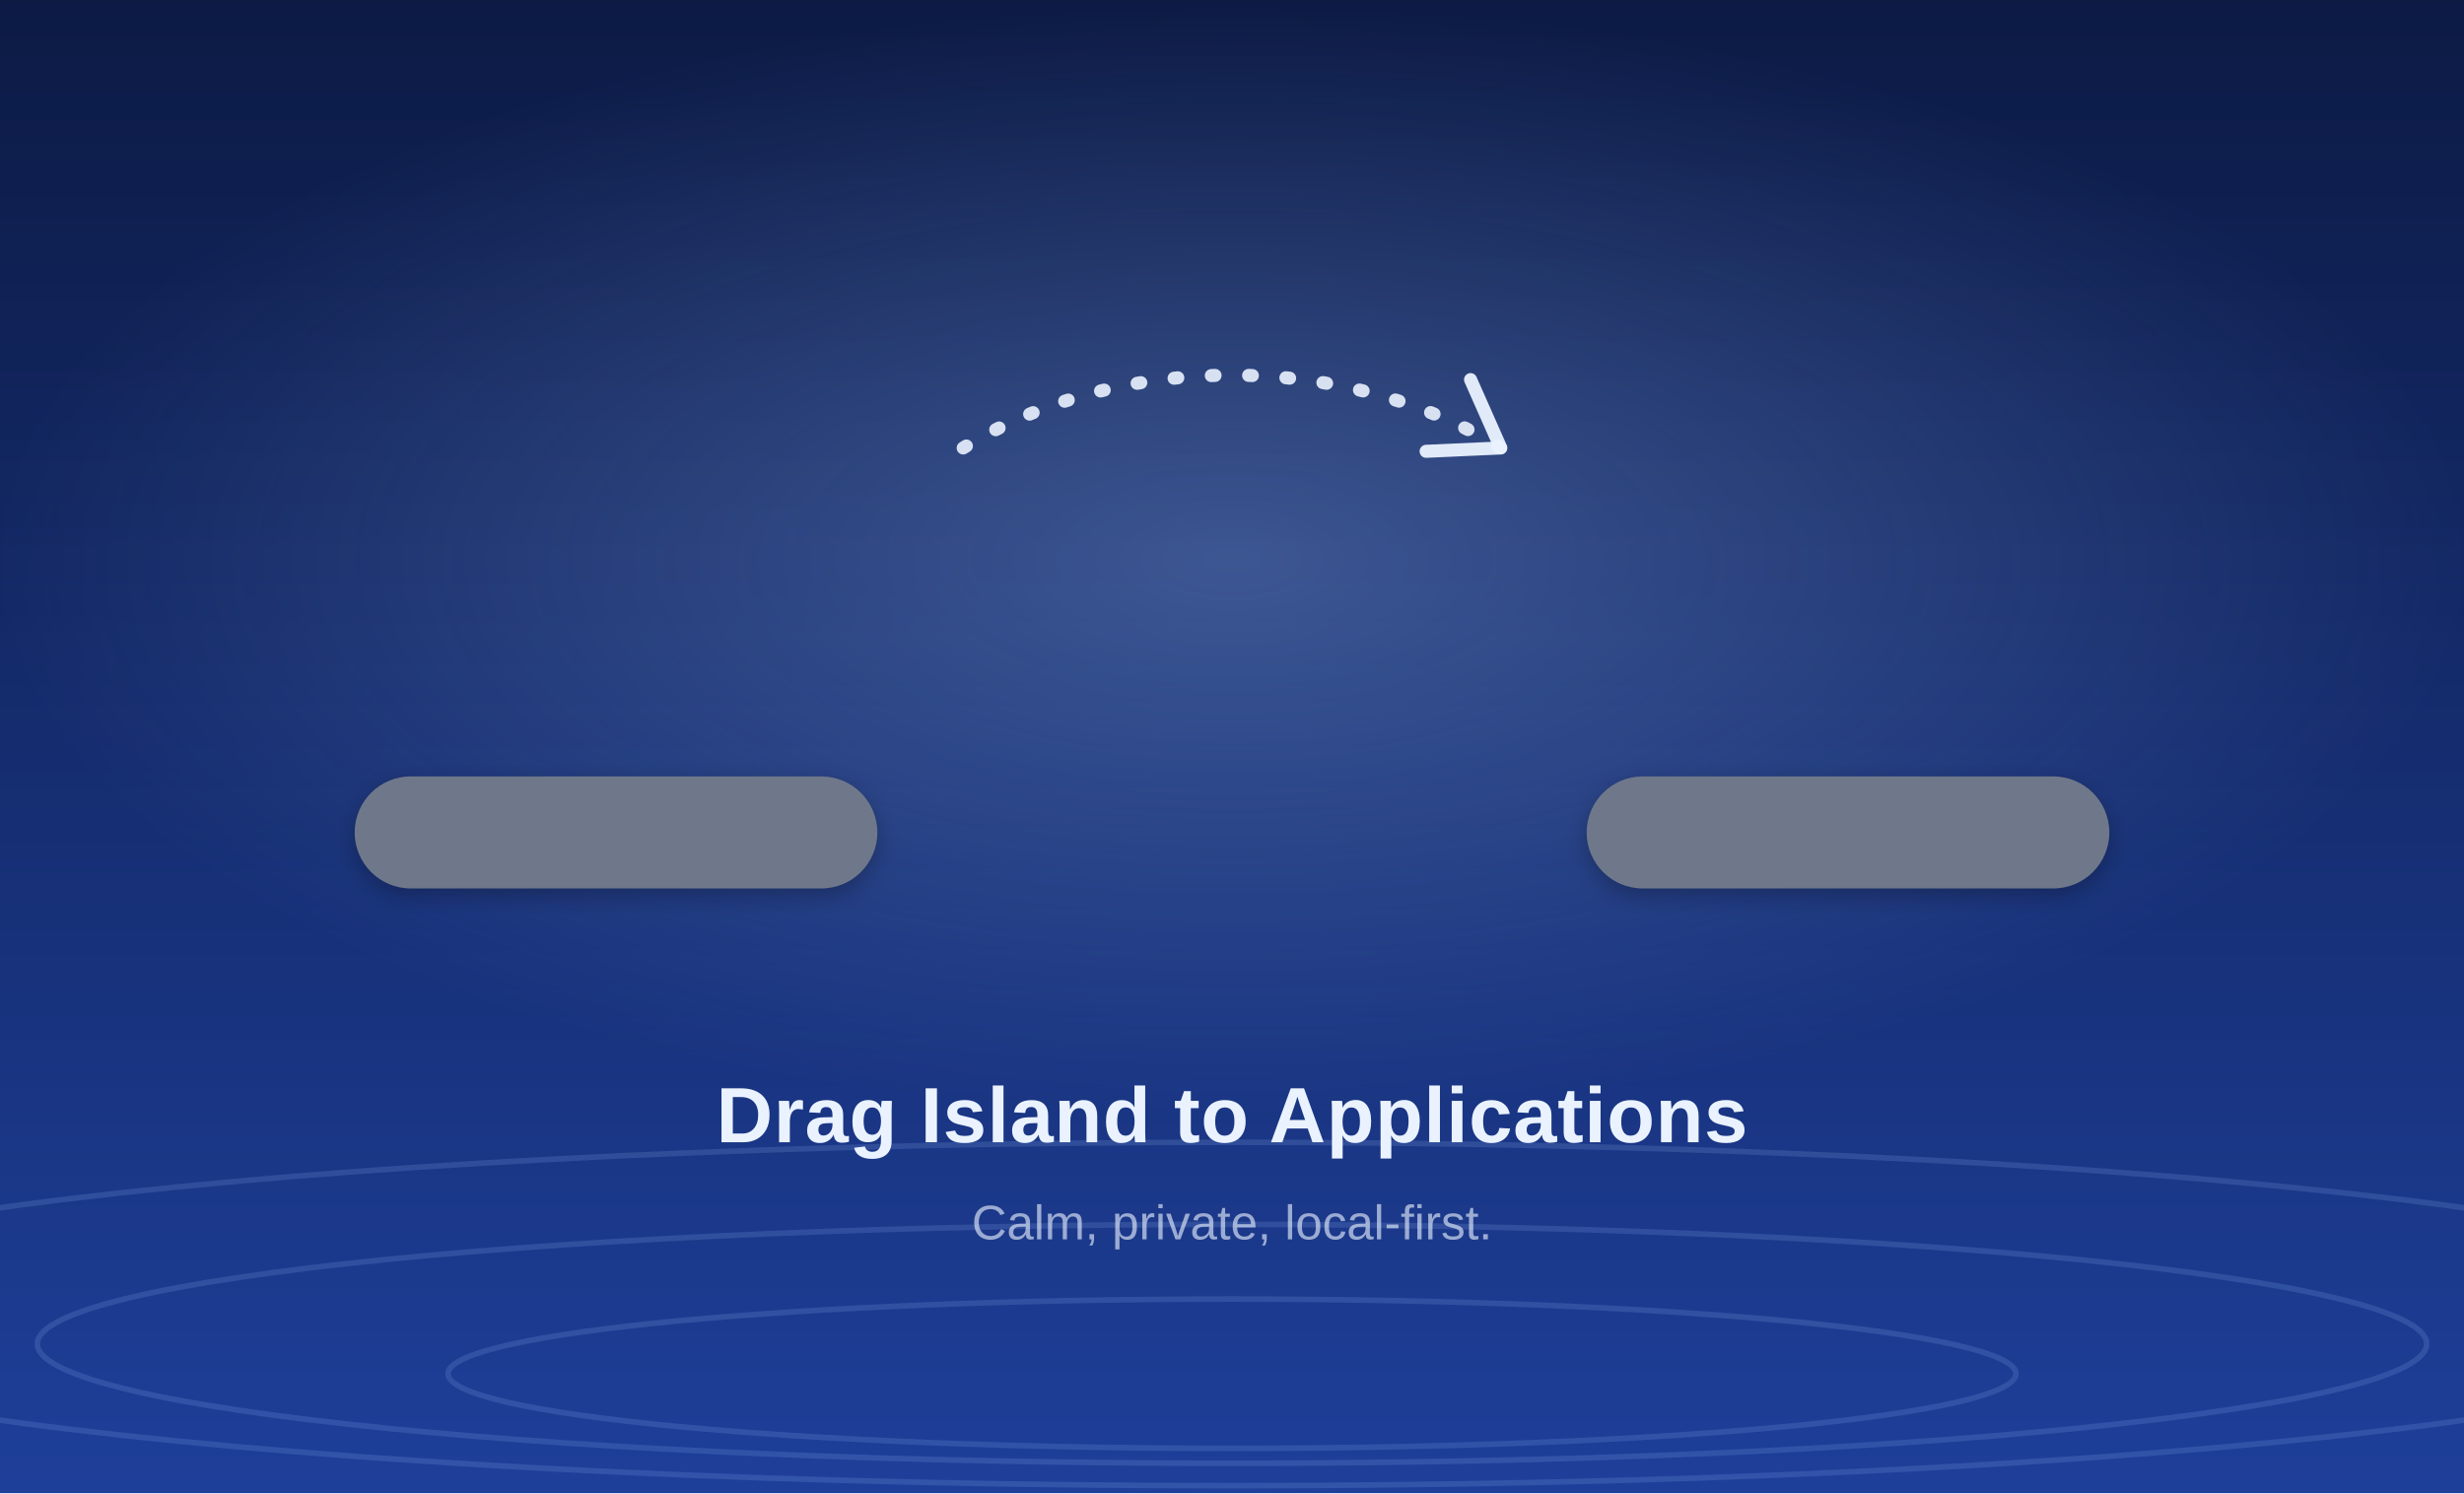
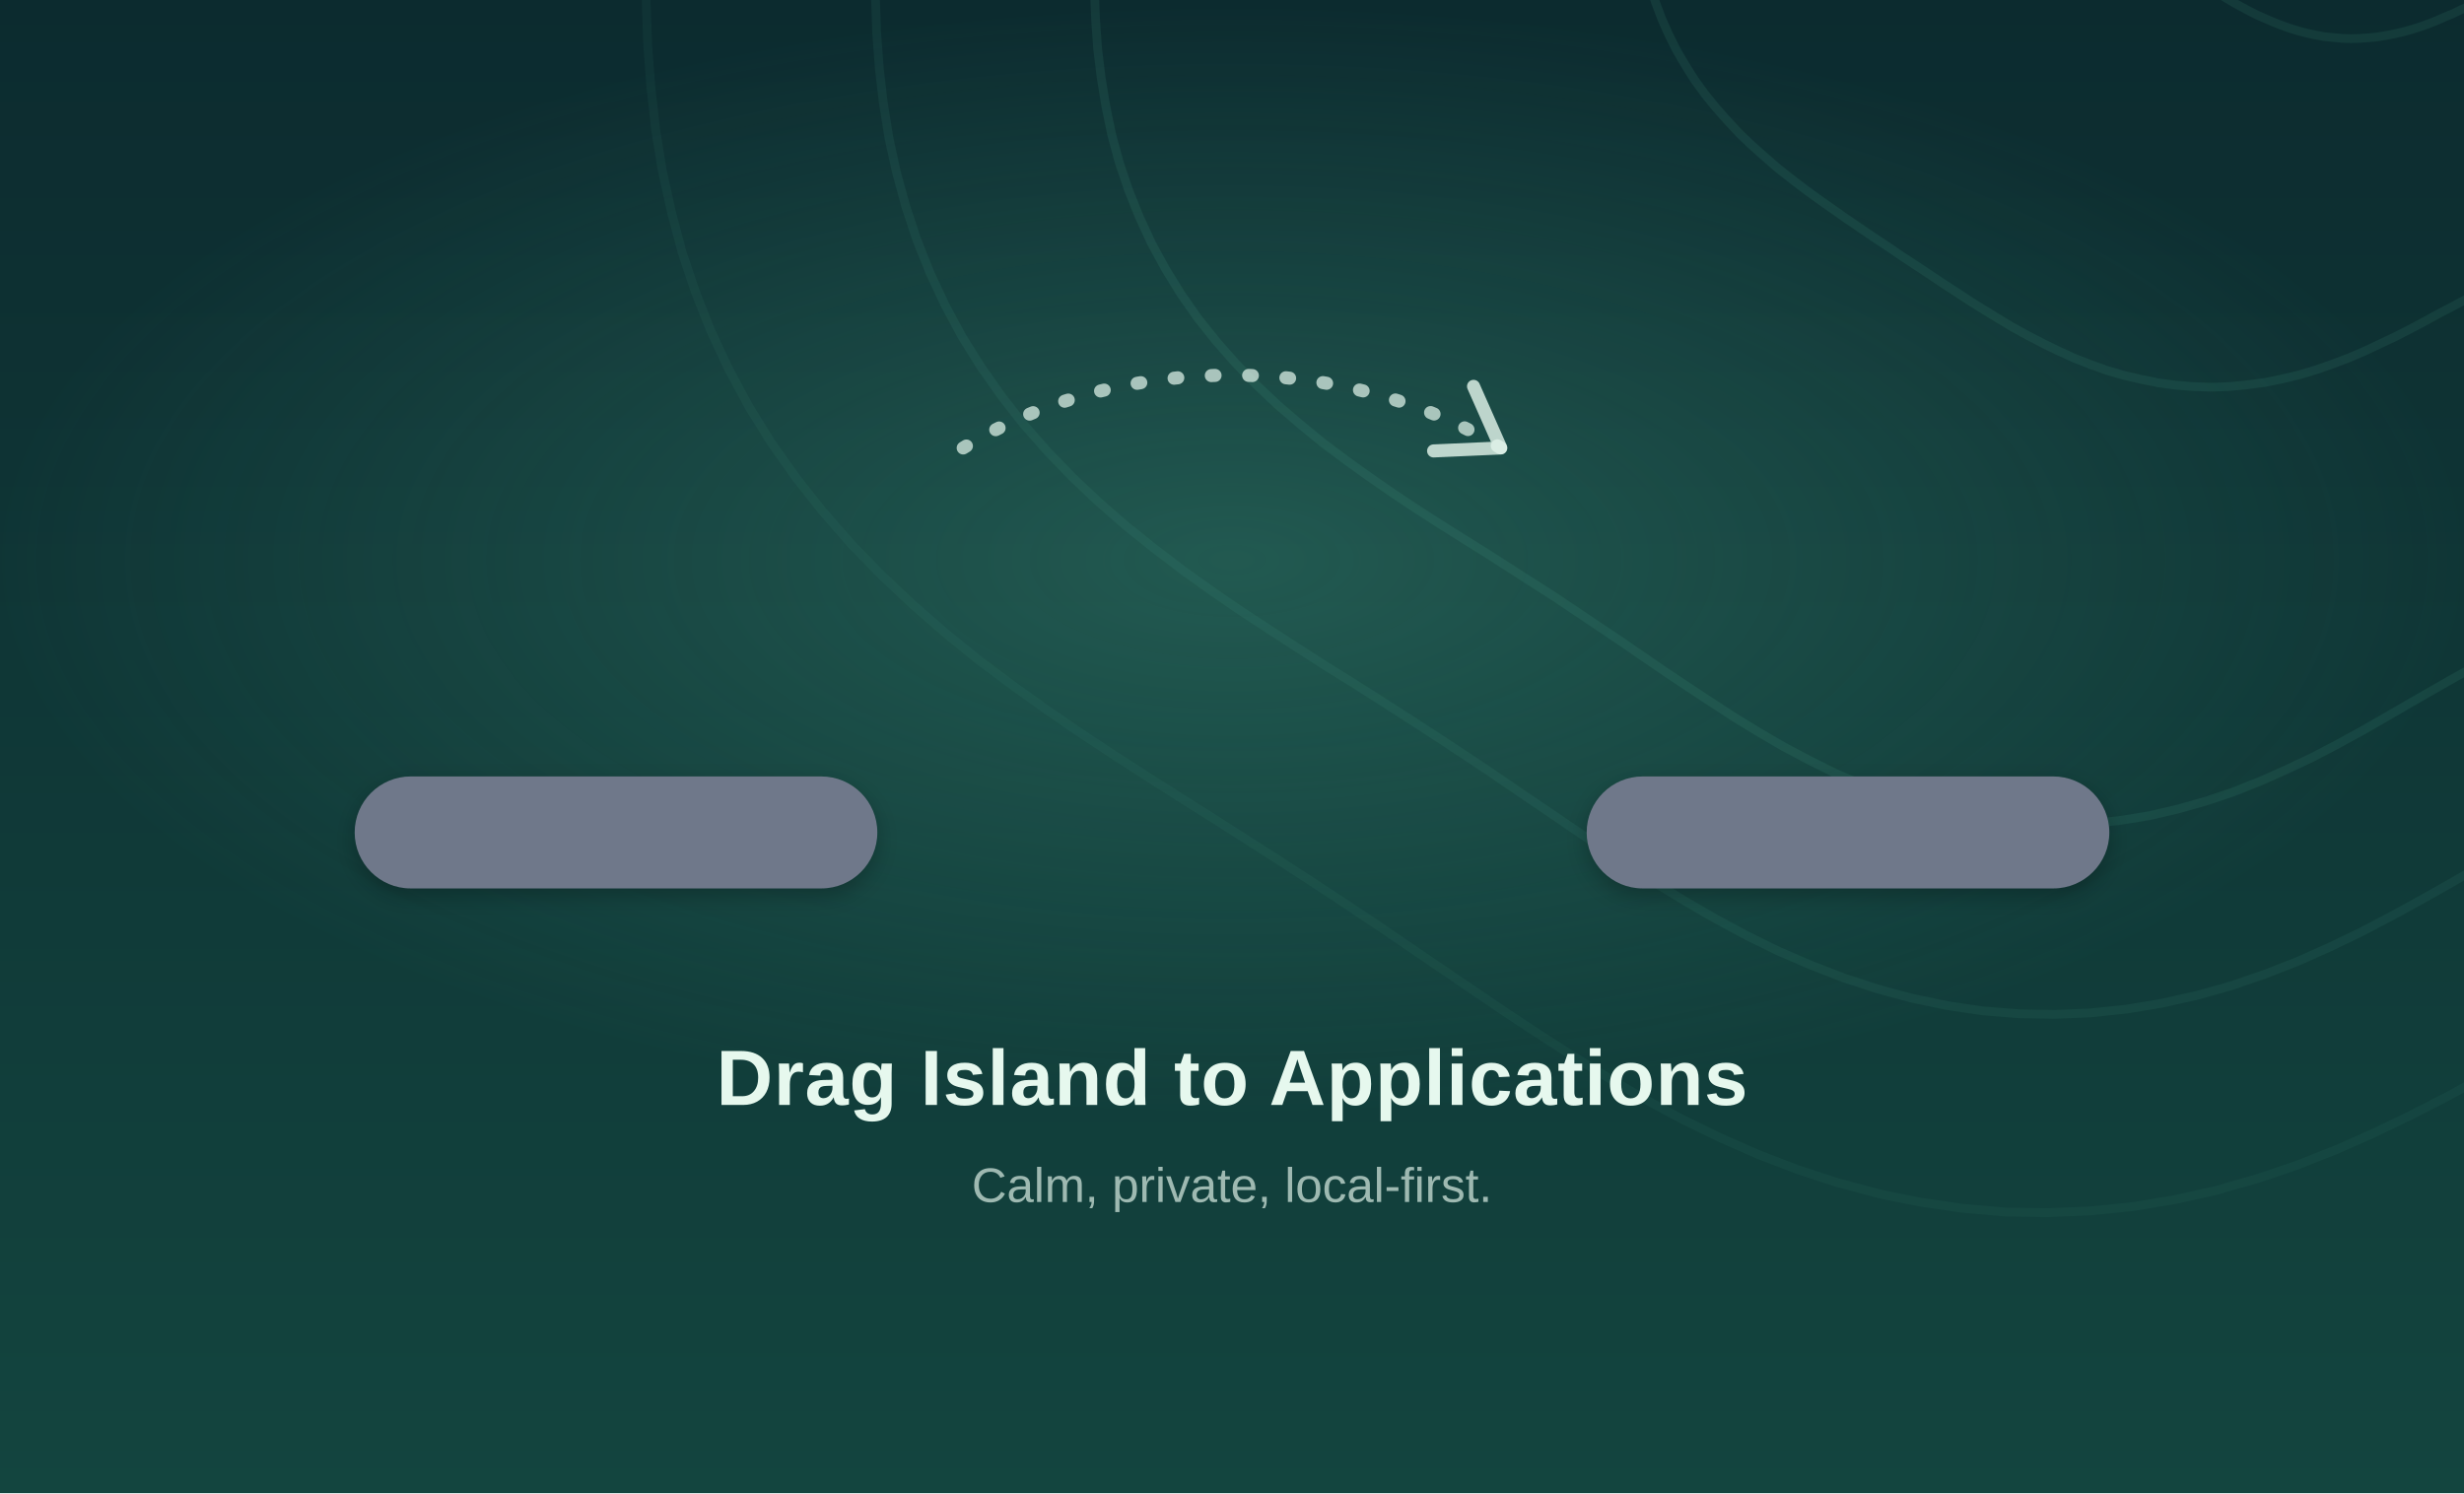
<svg xmlns="http://www.w3.org/2000/svg" viewBox="0 0 660 400" width="660" height="400">
  <defs>
    <linearGradient id="bg" x1="0" y1="0" x2="0" y2="1">
-       <stop offset="0" stop-color="#0C1A44" />
-       <stop offset="1" stop-color="#1E3F9A" />
+       <stop offset="0" stop-color="#0C2B2F" />
+       <stop offset="1" stop-color="#13453F" />
    </linearGradient>
    <radialGradient id="halo" cx=".5" cy=".5" r=".5">
-       <stop offset="0" stop-color="#9FC4FF" stop-opacity=".30" />
-       <stop offset="1" stop-color="#9FC4FF" stop-opacity="0" />
+       <stop offset="0" stop-color="#58C2A0" stop-opacity=".26" />
+       <stop offset="1" stop-color="#58C2A0" stop-opacity="0" />
    </radialGradient>
+     <clipPath id="c">
+       <rect width="660" height="400" />
+     </clipPath>
    <filter id="sh" x="-20%" y="-50%" width="140%" height="200%">
      <feGaussianBlur stdDeviation="3" />
    </filter>
  </defs>
  <rect width="660" height="400" fill="url(#bg)" />
  <ellipse cx="330" cy="150" rx="330" ry="150" fill="url(#halo)" />
-   <g stroke="#9FC4FF" fill="none" opacity=".16">
-     <ellipse cx="330" cy="352" rx="420" ry="46" stroke-width="1.5" />
-     <ellipse cx="330" cy="360" rx="320" ry="32" stroke-width="1.5" />
-     <ellipse cx="330" cy="368" rx="210" ry="20" stroke-width="1.5" />
+   <g clip-path="url(#c)">
+     <g transform="translate(560 -10) scale(.78) translate(-498 -530)">
+       <path d="M1063.7,530.0L1067.5,546.5L1070.1,563.1L1071.5,579.9L1071.6,596.7L1070.2,613.4L1067.5,629.9L1063.3,646.2L1057.6,662.2L1050.6,677.7L1042.1,692.6L1032.3,707.0L1021.3,720.6L1009.1,733.5L996.0,745.6L981.9,756.8L967.1,767.2L951.6,776.8L935.7,785.6L919.5,793.5L903.1,800.8L886.7,807.4L870.3,813.4L854.2,818.9L838.3,824.0L822.8,828.8L807.7,833.4L793.1,837.9L779.0,842.5L765.3,847.0L752.1,851.8L739.4,856.7L727.0,861.9L714.9,867.4L703.1,873.2L691.5,879.3L679.9,885.6L668.4,892.2L656.8,898.9L645.0,905.7L633.1,912.5L620.9,919.2L608.4,925.6L595.6,931.8L582.5,937.6L569.1,942.9L555.3,947.6L541.3,951.6L527.1,954.8L512.6,957.2L498.0,958.7L483.3,959.3L468.7,959.1L454.0,957.8L439.5,955.7L425.2,952.8L411.1,949.0L397.3,944.5L383.8,939.3L370.6,933.5L357.7,927.2L345.2,920.5L333.0,913.4L321.1,906.1L309.4,898.6L298.0,891.1L286.8,883.5L275.6,875.9L264.6,868.4L253.6,860.9L242.5,853.5L231.4,846.2L220.2,838.9L208.9,831.7L197.5,824.4L185.9,817.1L174.3,809.7L162.5,802.1L150.7,794.3L138.9,786.2L127.2,777.8L115.6,769.1L104.3,759.9L93.2,750.2L82.5,740.1L72.3,729.6L62.6,718.5L53.5,707.0L45.0,695.0L37.3,682.6L30.4,669.8L24.2,656.6L18.9,643.2L14.3,629.5L10.6,615.5L7.5,601.5L5.2,587.3L3.6,573.0L2.5,558.7L2.0,544.3L2.0,530.0L2.3,515.7L2.9,501.3L3.8,487.0L4.9,472.7L6.2,458.3L7.5,443.9L9.0,429.4L10.5,414.8L12.1,400.1L13.8,385.3L15.7,370.2L17.8,355.1L20.1,339.7L22.8,324.3L25.9,308.7L29.5,293.1L33.8,277.4L38.7,261.8L44.4,246.4L51.0,231.2L58.5,216.3L66.9,201.9L76.4,188.1L87.0,174.9L98.6,162.5L111.2,151.0L124.8,140.5L139.4,131.2L154.8,123.0L171.0,116.0L188.0,110.3L205.5,105.9L223.5,102.9L241.7,101.2L260.2,100.7L278.8,101.4L297.3,103.3L315.6,106.2L333.6,110.0L351.3,114.6L368.5,119.9L385.2,125.8L401.3,132.0L416.8,138.4L431.7,144.9L446.0,151.4L459.7,157.7L473.0,163.7L485.7,169.4L498.0,174.6L510.0,179.3L521.7,183.4L533.2,187.0L544.7,190.0L556.1,192.5L567.6,194.5L579.2,196.0L590.9,197.1L602.9,197.9L615.1,198.5L627.5,199.0L640.3,199.4L653.2,200.0L666.4,200.7L679.9,201.6L693.4,202.9L707.1,204.6L720.9,206.8L734.7,209.6L748.5,212.9L762.1,216.7L775.7,221.2L789.0,226.3L802.2,232.0L815.1,238.3L827.8,245.1L840.2,252.5L852.3,260.3L864.2,268.6L875.9,277.4L887.3,286.6L898.6,296.1L909.6,306.0L920.5,316.3L931.3,326.9L942.0,337.8L952.6,349.0L963.0,360.6L973.3,372.6L983.5,384.9L993.5,397.6L1003.3,410.6L1012.8,424.1L1021.9,438.1L1030.6,452.4L1038.7,467.2L1046.2,482.3L1052.9,497.9L1058.8,513.8Z" fill="none" stroke="#58C2A0" stroke-width="3" opacity="0.06" />
+       <path d="M973.9,530.0L977.1,543.9L979.4,557.9L980.5,572.0L980.6,586.1L979.5,600.2L977.1,614.1L973.6,627.8L968.9,641.2L962.9,654.3L955.8,666.8L947.6,678.9L938.3,690.4L928.1,701.2L917.0,711.4L905.1,720.9L892.7,729.6L879.7,737.7L866.3,745.0L852.6,751.7L838.8,757.8L825.0,763.4L811.3,768.4L797.7,773.1L784.3,777.4L771.3,781.4L758.6,785.3L746.3,789.1L734.4,792.9L722.9,796.8L711.8,800.7L701.1,804.9L690.7,809.3L680.5,813.9L670.6,818.8L660.8,823.9L651.0,829.2L641.3,834.7L631.6,840.4L621.7,846.1L611.6,851.8L601.4,857.4L590.9,862.9L580.1,868.1L569.1,873.0L557.8,877.4L546.2,881.4L534.4,884.7L522.4,887.4L510.3,889.4L498.0,890.7L485.7,891.2L473.3,891.0L461.0,890.0L448.8,888.2L436.8,885.7L424.9,882.5L413.3,878.7L401.9,874.3L390.8,869.5L380.0,864.2L369.4,858.5L359.2,852.6L349.2,846.5L339.4,840.2L329.7,833.8L320.3,827.4L310.9,821.0L301.6,814.7L292.4,808.4L283.1,802.2L273.7,796.0L264.3,789.9L254.8,783.8L245.2,777.7L235.4,771.6L225.6,765.3L215.7,758.9L205.8,752.4L195.9,745.6L186.0,738.5L176.3,731.1L166.7,723.4L157.4,715.3L148.4,706.8L139.8,697.9L131.6,688.6L124.0,678.9L116.9,668.8L110.4,658.4L104.6,647.6L99.4,636.5L94.9,625.2L91.1,613.7L87.9,602.0L85.3,590.1L83.4,578.2L82.0,566.2L81.1,554.1L80.7,542.1L80.6,530.0L80.9,517.9L81.5,505.9L82.2,493.8L83.1,481.8L84.2,469.7L85.3,457.6L86.5,445.4L87.8,433.1L89.2,420.7L90.6,408.2L92.2,395.6L93.9,382.8L95.9,369.9L98.2,356.9L100.8,343.8L103.9,330.7L107.4,317.5L111.6,304.4L116.4,291.4L121.9,278.6L128.2,266.1L135.3,254.0L143.3,242.3L152.2,231.2L161.9,220.8L172.5,211.1L184.0,202.3L196.2,194.4L209.2,187.5L222.9,181.7L237.2,176.9L251.9,173.2L267.0,170.6L282.4,169.2L297.9,168.8L313.6,169.4L329.1,171.0L344.5,173.4L359.7,176.6L374.6,180.5L389.0,185.0L403.1,189.9L416.6,195.1L429.7,200.5L442.2,206.0L454.3,211.4L465.8,216.8L476.9,221.8L487.6,226.6L498.0,231.0L508.1,234.9L517.9,238.4L527.7,241.4L537.3,244.0L546.9,246.0L556.5,247.7L566.3,248.9L576.2,249.9L586.2,250.6L596.5,251.1L607.0,251.5L617.7,251.9L628.6,252.3L639.7,252.9L651.0,253.7L662.4,254.8L674.0,256.3L685.6,258.1L697.2,260.4L708.7,263.2L720.2,266.4L731.6,270.2L742.9,274.5L753.9,279.3L764.8,284.5L775.5,290.3L785.9,296.5L796.1,303.1L806.1,310.1L816.0,317.5L825.6,325.2L835.0,333.2L844.3,341.6L853.5,350.2L862.6,359.1L871.6,368.3L880.5,377.7L889.2,387.5L897.9,397.5L906.5,407.9L914.9,418.6L923.2,429.6L931.1,440.9L938.8,452.6L946.1,464.7L952.9,477.1L959.2,489.9L964.9,503.0L969.8,516.4Z" fill="none" stroke="#58C2A0" stroke-width="3" opacity="0.08" />
+       <path d="M888.1,530.0L890.7,541.4L892.6,552.8L893.5,564.4L893.6,576.0L892.6,587.5L890.7,598.9L887.8,610.2L884.0,621.2L879.1,631.9L873.2,642.2L866.5,652.1L858.9,661.5L850.5,670.3L841.4,678.7L831.7,686.4L821.5,693.6L810.8,700.2L799.9,706.3L788.7,711.7L777.4,716.7L766.0,721.3L754.8,725.4L743.6,729.2L732.7,732.7L722.0,736.1L711.6,739.3L701.5,742.4L691.8,745.5L682.4,748.7L673.3,751.9L664.5,755.3L655.9,758.9L647.6,762.7L639.4,766.7L631.4,770.9L623.4,775.3L615.5,779.8L607.5,784.4L599.4,789.1L591.2,793.8L582.8,798.4L574.2,802.9L565.3,807.1L556.3,811.1L547.0,814.8L537.5,818.0L527.9,820.7L518.0,823.0L508.1,824.6L498.0,825.7L487.9,826.1L477.8,825.9L467.7,825.1L457.7,823.6L447.8,821.6L438.1,819.0L428.6,815.8L419.2,812.2L410.1,808.3L401.3,803.9L392.6,799.3L384.2,794.4L376.0,789.4L368.0,784.2L360.1,779.0L352.3,773.8L344.7,768.6L337.0,763.3L329.4,758.2L321.8,753.1L314.2,748.0L306.4,743.0L298.6,738.0L290.8,733.0L282.8,728.0L274.7,722.9L266.6,717.7L258.5,712.3L250.4,706.7L242.3,700.9L234.3,694.9L226.5,688.5L218.8,681.9L211.4,674.9L204.4,667.6L197.7,660.0L191.4,652.1L185.6,643.8L180.3,635.2L175.5,626.4L171.3,617.3L167.6,608.1L164.4,598.6L161.8,589.0L159.8,579.3L158.2,569.5L157.0,559.7L156.3,549.8L155.9,539.9L155.9,530.0L156.1,520.1L156.6,510.2L157.2,500.4L157.9,490.5L158.8,480.6L159.7,470.6L160.7,460.6L161.8,450.6L162.9,440.4L164.1,430.2L165.4,419.8L166.8,409.4L168.4,398.8L170.3,388.1L172.4,377.4L174.9,366.6L177.8,355.8L181.2,345.1L185.2,334.4L189.7,323.9L194.9,313.7L200.7,303.7L207.3,294.2L214.5,285.1L222.5,276.6L231.2,268.6L240.6,261.4L250.7,254.9L261.3,249.3L272.5,244.5L284.2,240.6L296.3,237.6L308.7,235.5L321.3,234.2L334.0,233.9L346.8,234.4L359.6,235.7L372.2,237.7L384.7,240.4L396.8,243.5L408.7,247.2L420.2,251.2L431.3,255.5L442.0,259.9L452.3,264.4L462.1,268.9L471.6,273.2L480.7,277.4L489.5,281.3L498.0,284.9L506.3,288.1L514.3,291.0L522.3,293.5L530.2,295.5L538.1,297.2L546.0,298.6L554.0,299.6L562.1,300.4L570.3,301.0L578.7,301.4L587.3,301.7L596.1,302.0L605.1,302.4L614.2,302.9L623.4,303.5L632.8,304.4L642.2,305.6L651.7,307.1L661.2,309.0L670.7,311.3L680.2,314.0L689.5,317.0L698.7,320.6L707.8,324.5L716.7,328.8L725.4,333.5L734.0,338.6L742.4,344.0L750.6,349.8L758.6,355.8L766.5,362.1L774.3,368.7L781.9,375.5L789.4,382.6L796.8,389.9L804.2,397.4L811.5,405.2L818.7,413.2L825.8,421.4L832.8,429.9L839.7,438.7L846.5,447.7L853.0,457.0L859.3,466.6L865.3,476.5L870.9,486.7L876.1,497.1L880.7,507.8L884.7,518.8Z" fill="none" stroke="#58C2A0" stroke-width="3" opacity="0.1" />
+       <path d="M772.4,497.2L773.6,503.8L774.4,510.5L774.8,517.2L774.7,523.8L774.1,530.5L772.9,537.1L771.3,543.6L769.1,550.0L766.5,556.3L763.3,562.3L759.7,568.1L755.6,573.7L751.1,579.0L746.2,584.1L741.0,588.8L735.5,593.3L729.8,597.5L723.9,601.3L717.8,604.9L711.7,608.3L705.5,611.4L699.3,614.2L693.1,616.9L687.0,619.5L681.0,621.9L675.2,624.2L669.4,626.5L663.8,628.7L658.3,631.0L652.9,633.2L647.7,635.5L642.5,637.9L637.5,640.3L632.5,642.8L627.5,645.3L622.6,647.9L617.6,650.5L612.7,653.2L607.6,655.9L602.5,658.5L597.2,661.0L591.9,663.5L586.5,665.8L580.9,667.9L575.2,669.9L569.5,671.6L563.6,673.0L557.6,674.2L551.6,675.0L545.5,675.6L539.4,675.8L533.3,675.6L527.2,675.1L521.2,674.3L515.2,673.1L509.3,671.7L503.5,670.0L497.9,668.0L492.3,665.8L486.8,663.3L481.5,660.7L476.3,658.0L471.2,655.2L466.2,652.2L461.3,649.2L456.5,646.2L451.8,643.1L447.0,640.0L442.4,636.9L437.7,633.8L433.0,630.7L428.3,627.5L423.6,624.4L418.9,621.2L414.2,618.0L409.5,614.7L404.8,611.4L400.0,607.9L395.4,604.4L390.7,600.7L386.2,596.8L381.7,592.8L377.4,588.7L373.3,584.3L369.3,579.8L365.5,575.1L362.0,570.3L358.8,565.2L355.8,560.1L353.1,554.7L350.7,549.3L348.6,543.7L346.8,538.1L345.3,532.4L344.1,526.6L343.1,520.7L342.4,514.9L342.0,509.0L341.8,503.1L341.7,497.2L341.8,491.3L342.1,485.4L342.5,479.6L343.0,473.7L343.6,467.8L344.3,461.9L345.0,456.0L345.8,450.0L346.6,444.1L347.6,438.0L348.6,432.0L349.7,425.9L351.0,419.8L352.4,413.6L354.0,407.4L355.7,401.2L357.8,395.1L360.0,388.9L362.6,382.9L365.5,376.9L368.7,371.0L372.3,365.4L376.3,359.9L380.6,354.7L385.3,349.8L390.4,345.2L395.8,341.0L401.6,337.1L407.6,333.7L414.0,330.7L420.6,328.1L427.5,326.1L434.5,324.5L441.6,323.3L448.8,322.6L456.1,322.4L463.4,322.5L470.6,323.0L477.7,323.9L484.7,325.1L491.6,326.5L498.3,328.1L504.9,329.9L511.2,331.8L517.4,333.7L523.3,335.7L529.1,337.7L534.7,339.6L540.2,341.4L545.5,343.1L550.7,344.7L555.9,346.1L560.9,347.4L565.9,348.5L570.9,349.5L576.0,350.3L581.0,351.1L586.1,351.7L591.3,352.3L596.5,352.8L601.8,353.4L607.2,353.9L612.6,354.5L618.1,355.2L623.7,356.0L629.3,357.0L634.9,358.2L640.5,359.5L646.1,361.0L651.7,362.8L657.2,364.7L662.7,366.9L668.0,369.3L673.3,372.0L678.5,374.9L683.6,378.0L688.5,381.2L693.3,384.7L698.0,388.4L702.7,392.2L707.2,396.2L711.6,400.3L715.9,404.5L720.1,408.9L724.3,413.4L728.3,418.1L732.3,422.8L736.3,427.7L740.1,432.8L743.9,437.9L747.6,443.2L751.2,448.6L754.6,454.2L757.9,459.9L760.9,465.8L763.8,471.8L766.4,478.0L768.7,484.3L770.7,490.7Z" fill="none" stroke="#58C2A0" stroke-width="3" opacity="0.1" />
+       <path d="M699.3,466.2L699.7,469.4L700.0,472.6L700.0,475.8L699.9,479.0L699.5,482.1L699.0,485.3L698.2,488.4L697.2,491.5L696.1,494.5L694.7,497.4L693.1,500.3L691.4,503.0L689.5,505.7L687.4,508.2L685.2,510.7L682.8,513.0L680.4,515.2L677.8,517.3L675.2,519.3L672.5,521.1L669.8,522.9L667.1,524.6L664.3,526.2L661.6,527.8L658.9,529.2L656.1,530.6L653.4,532.0L650.8,533.4L648.1,534.7L645.5,536.0L642.9,537.3L640.3,538.6L637.8,539.9L635.2,541.2L632.6,542.5L630.1,543.8L627.5,545.1L624.9,546.3L622.2,547.6L619.5,548.7L616.8,549.9L614.0,551.0L611.2,552.0L608.4,552.9L605.5,553.7L602.5,554.4L599.5,555.0L596.5,555.5L593.5,555.8L590.4,556.0L587.3,556.1L584.3,556.0L581.2,555.7L578.2,555.4L575.1,554.8L572.2,554.2L569.2,553.4L566.3,552.5L563.5,551.5L560.7,550.4L557.9,549.2L555.2,548.0L552.6,546.7L550.0,545.3L547.4,543.9L544.9,542.4L542.4,540.9L540.0,539.4L537.5,537.8L535.1,536.2L532.8,534.6L530.4,533.0L528.0,531.3L525.7,529.6L523.4,527.9L521.1,526.1L518.8,524.3L516.6,522.4L514.3,520.5L512.2,518.5L510.0,516.5L508.0,514.4L506.0,512.2L504.1,509.9L502.3,507.6L500.5,505.1L498.9,502.7L497.4,500.1L496.1,497.5L494.8,494.8L493.7,492.1L492.7,489.3L491.9,486.5L491.2,483.7L490.6,480.8L490.1,477.9L489.8,475.0L489.6,472.1L489.4,469.2L489.4,466.2L489.5,463.3L489.6,460.4L489.8,457.5L490.1,454.6L490.4,451.7L490.8,448.8L491.3,445.9L491.8,442.9L492.3,440.0L492.9,437.1L493.6,434.2L494.3,431.3L495.1,428.3L496.0,425.4L497.0,422.5L498.1,419.5L499.2,416.6L500.5,413.8L501.9,410.9L503.5,408.2L505.2,405.4L507.0,402.8L509.0,400.2L511.2,397.8L513.4,395.4L515.9,393.2L518.5,391.2L521.2,389.3L524.0,387.5L527.0,386.0L530.1,384.6L533.2,383.4L536.5,382.4L539.8,381.5L543.1,380.9L546.5,380.4L549.9,380.1L553.2,379.9L556.6,379.9L559.9,380.0L563.2,380.2L566.5,380.5L569.7,381.0L572.8,381.4L575.9,381.9L578.9,382.5L581.9,383.1L584.8,383.7L587.6,384.2L590.4,384.8L593.2,385.4L595.9,385.9L598.6,386.4L601.3,386.9L604.0,387.4L606.7,387.8L609.4,388.2L612.1,388.7L614.8,389.1L617.5,389.5L620.2,390.0L623.0,390.5L625.8,391.1L628.5,391.7L631.3,392.4L634.1,393.1L636.9,393.9L639.6,394.9L642.4,395.9L645.1,397.0L647.8,398.2L650.4,399.5L653.0,400.9L655.5,402.5L658.0,404.1L660.4,405.8L662.8,407.6L665.0,409.4L667.3,411.4L669.4,413.4L671.5,415.5L673.6,417.7L675.6,419.9L677.5,422.2L679.4,424.5L681.2,426.9L683.0,429.4L684.7,431.9L686.4,434.4L688.0,437.1L689.6,439.7L691.1,442.5L692.5,445.3L693.8,448.1L695.0,451.0L696.1,454.0L697.1,457.0L698.0,460.0L698.7,463.1Z" fill="none" stroke="#58C2A0" stroke-width="3" opacity="0.1" />
+     </g>
  </g>
  <rect x="95" y="210" width="140" height="30" rx="15" fill="#000" opacity=".25" filter="url(#sh)" />
  <rect x="425" y="210" width="140" height="30" rx="15" fill="#000" opacity=".25" filter="url(#sh)" />
  <rect x="95" y="208" width="140" height="30" rx="15" fill="#6F788A" />
  <rect x="425" y="208" width="140" height="30" rx="15" fill="#6F788A" />
-   <path d="M258 120 C 300 94 360 94 402 120" fill="none" stroke="#EAF2FF" stroke-width="3.5" stroke-linecap="round" stroke-dasharray="1 9" opacity=".9" />
-   <path d="M393.9 101.7 L 402 120 L 382.0 120.9" fill="none" stroke="#EAF2FF" stroke-width="3.5" stroke-linecap="round" stroke-linejoin="round" opacity=".95" />
-   <text x="330" y="306" text-anchor="middle" font-family="-apple-system, 'SF Pro Text', 'Helvetica Neue', Arial, sans-serif" font-size="21" font-weight="600" fill="#EAF2FF" letter-spacing=".2">Drag Island to Applications</text>
-   <text x="330" y="332" text-anchor="middle" font-family="-apple-system, 'SF Pro Text', 'Helvetica Neue', Arial, sans-serif" font-size="13" fill="#EAF2FF" opacity=".62">Calm, private, local-first.</text>
+   <path d="M258 120 C 300 94 360 94 402 120" fill="none" stroke="#E6F8EE" stroke-width="3.5" stroke-linecap="round" stroke-dasharray="1 9" opacity=".7" />
+   <path d="M394.7 103.5 L 402 120 L 384.0 120.8" fill="none" stroke="#E6F8EE" stroke-width="3.5" stroke-linecap="round" stroke-linejoin="round" opacity=".8" />
+   <text x="330" y="296" text-anchor="middle" font-family="-apple-system, 'SF Pro Text', 'Helvetica Neue', Arial, sans-serif" font-size="21" font-weight="600" fill="#E6F8EE" letter-spacing=".2">Drag Island to Applications</text>
+   <text x="330" y="322" text-anchor="middle" font-family="-apple-system, 'SF Pro Text', 'Helvetica Neue', Arial, sans-serif" font-size="13" fill="#E6F8EE" opacity=".66">Calm, private, local-first.</text>
</svg>
